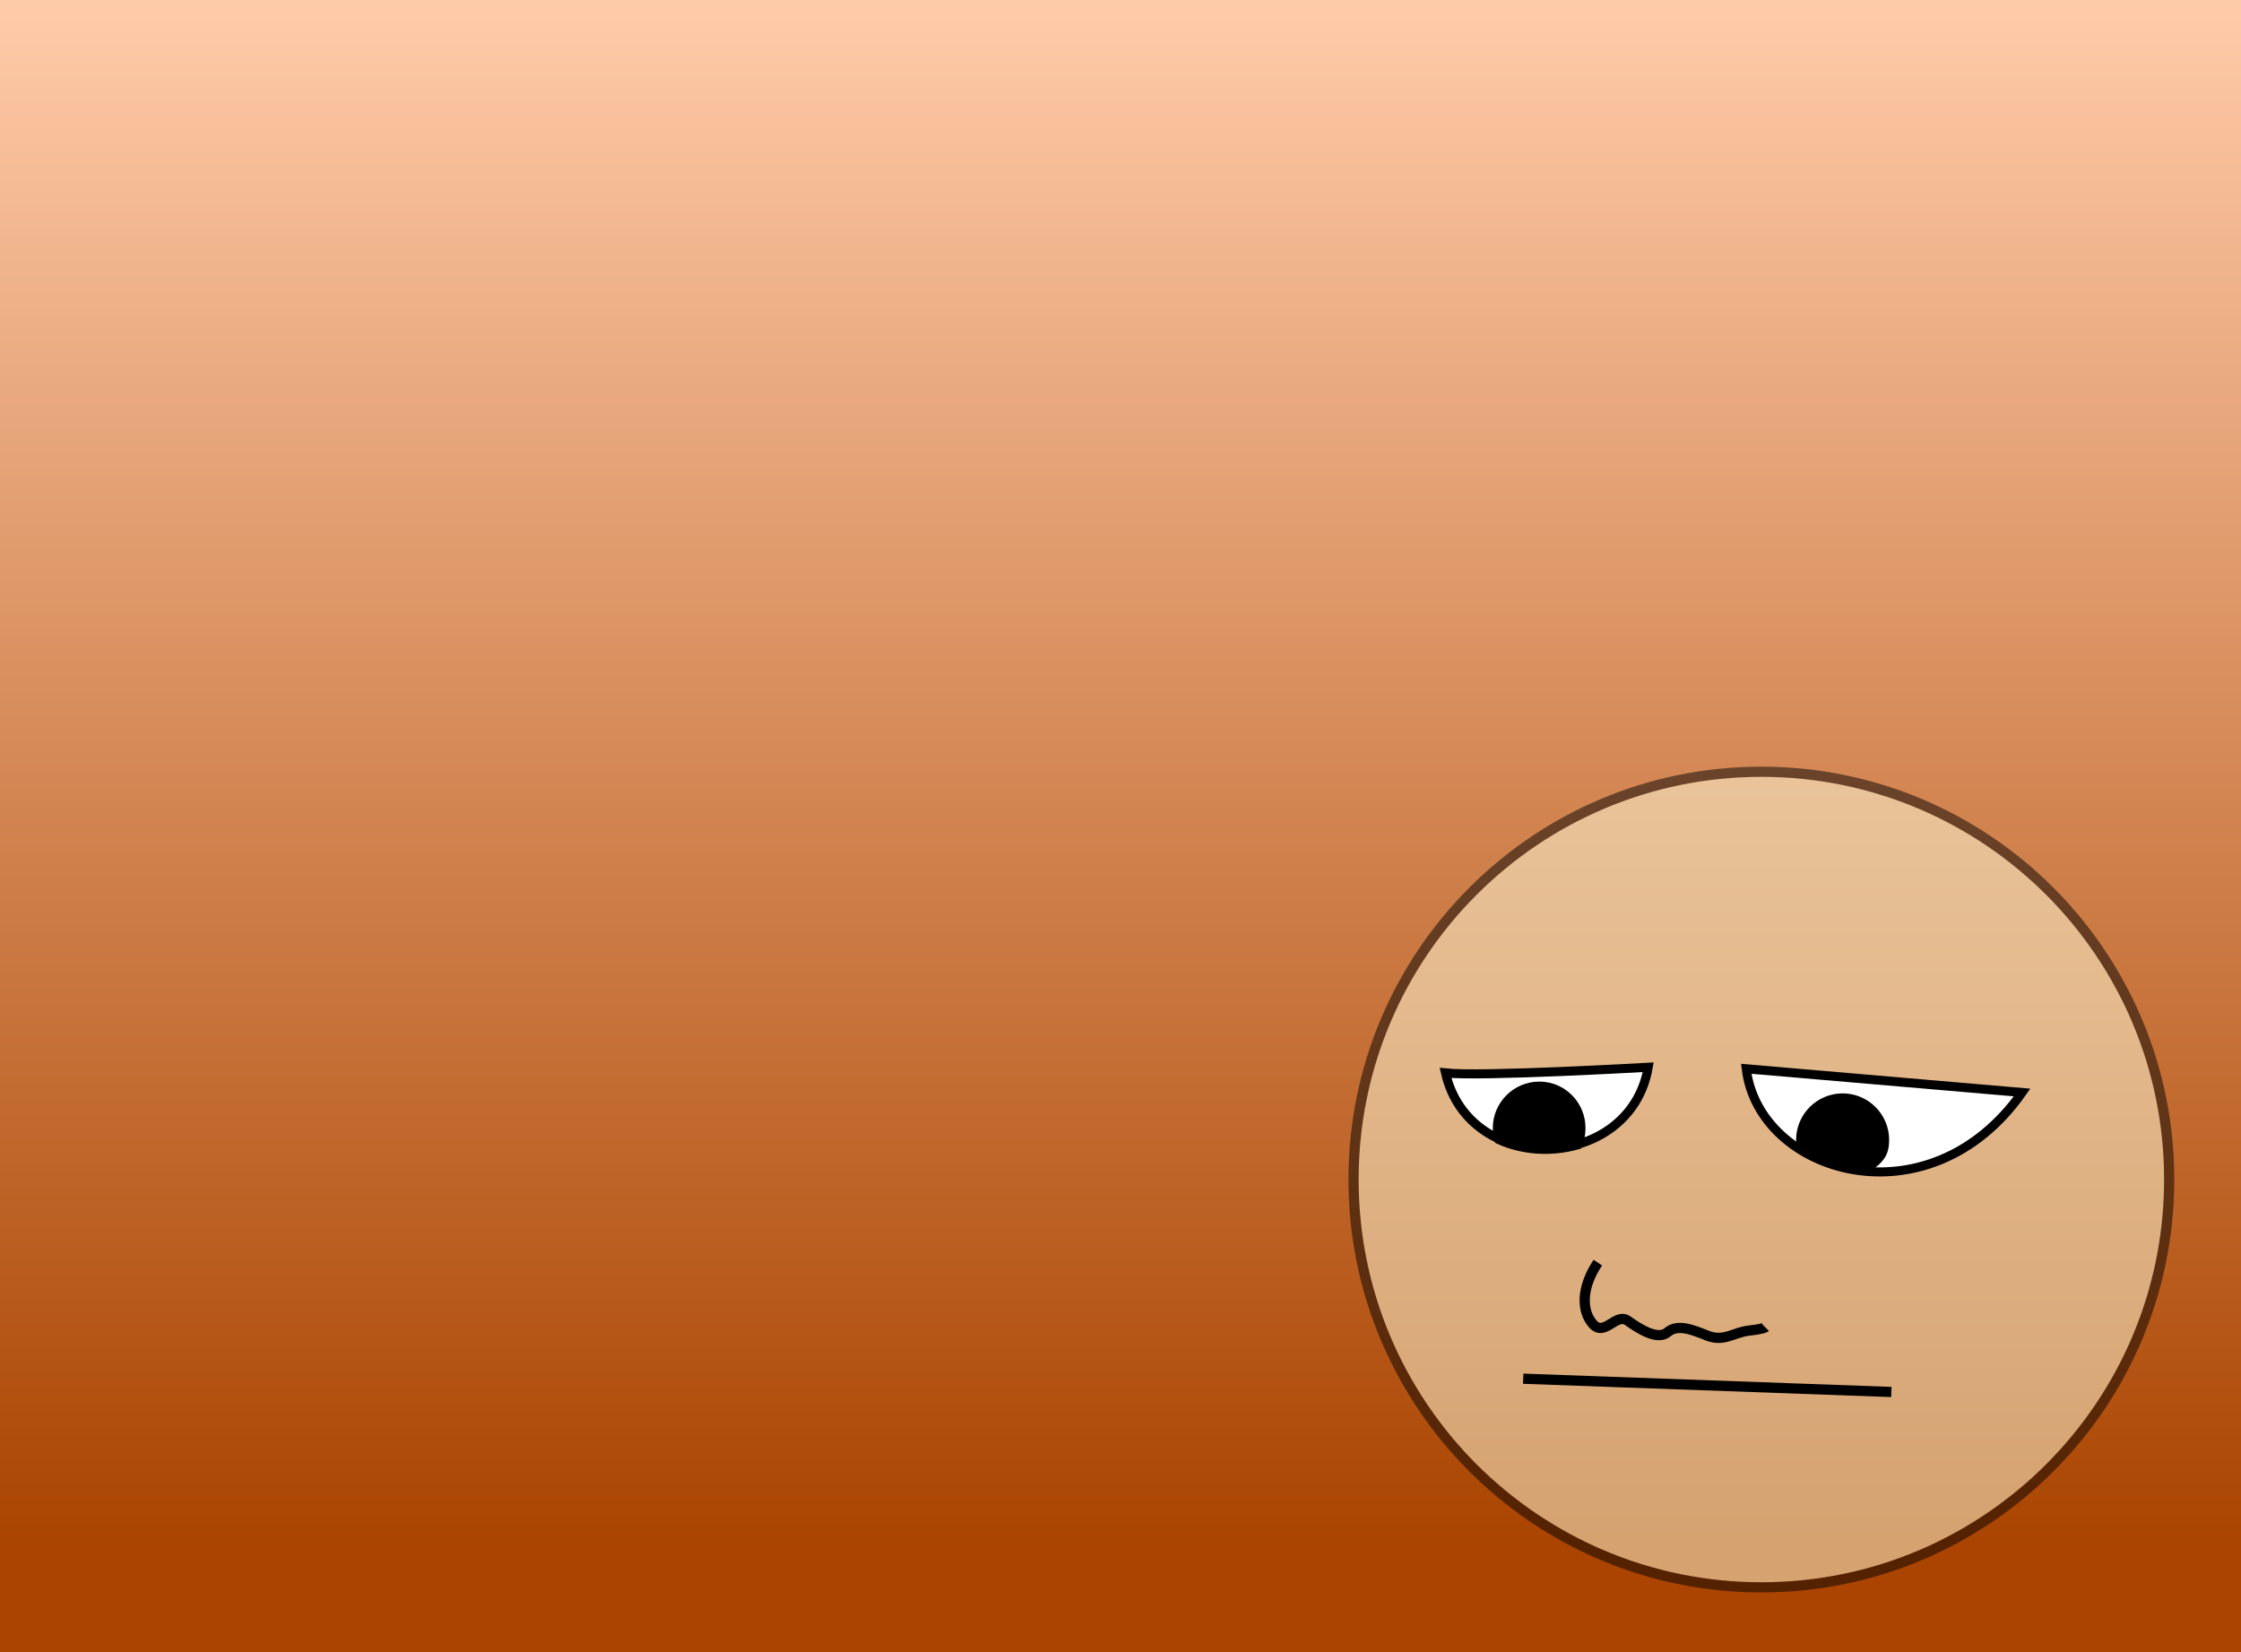
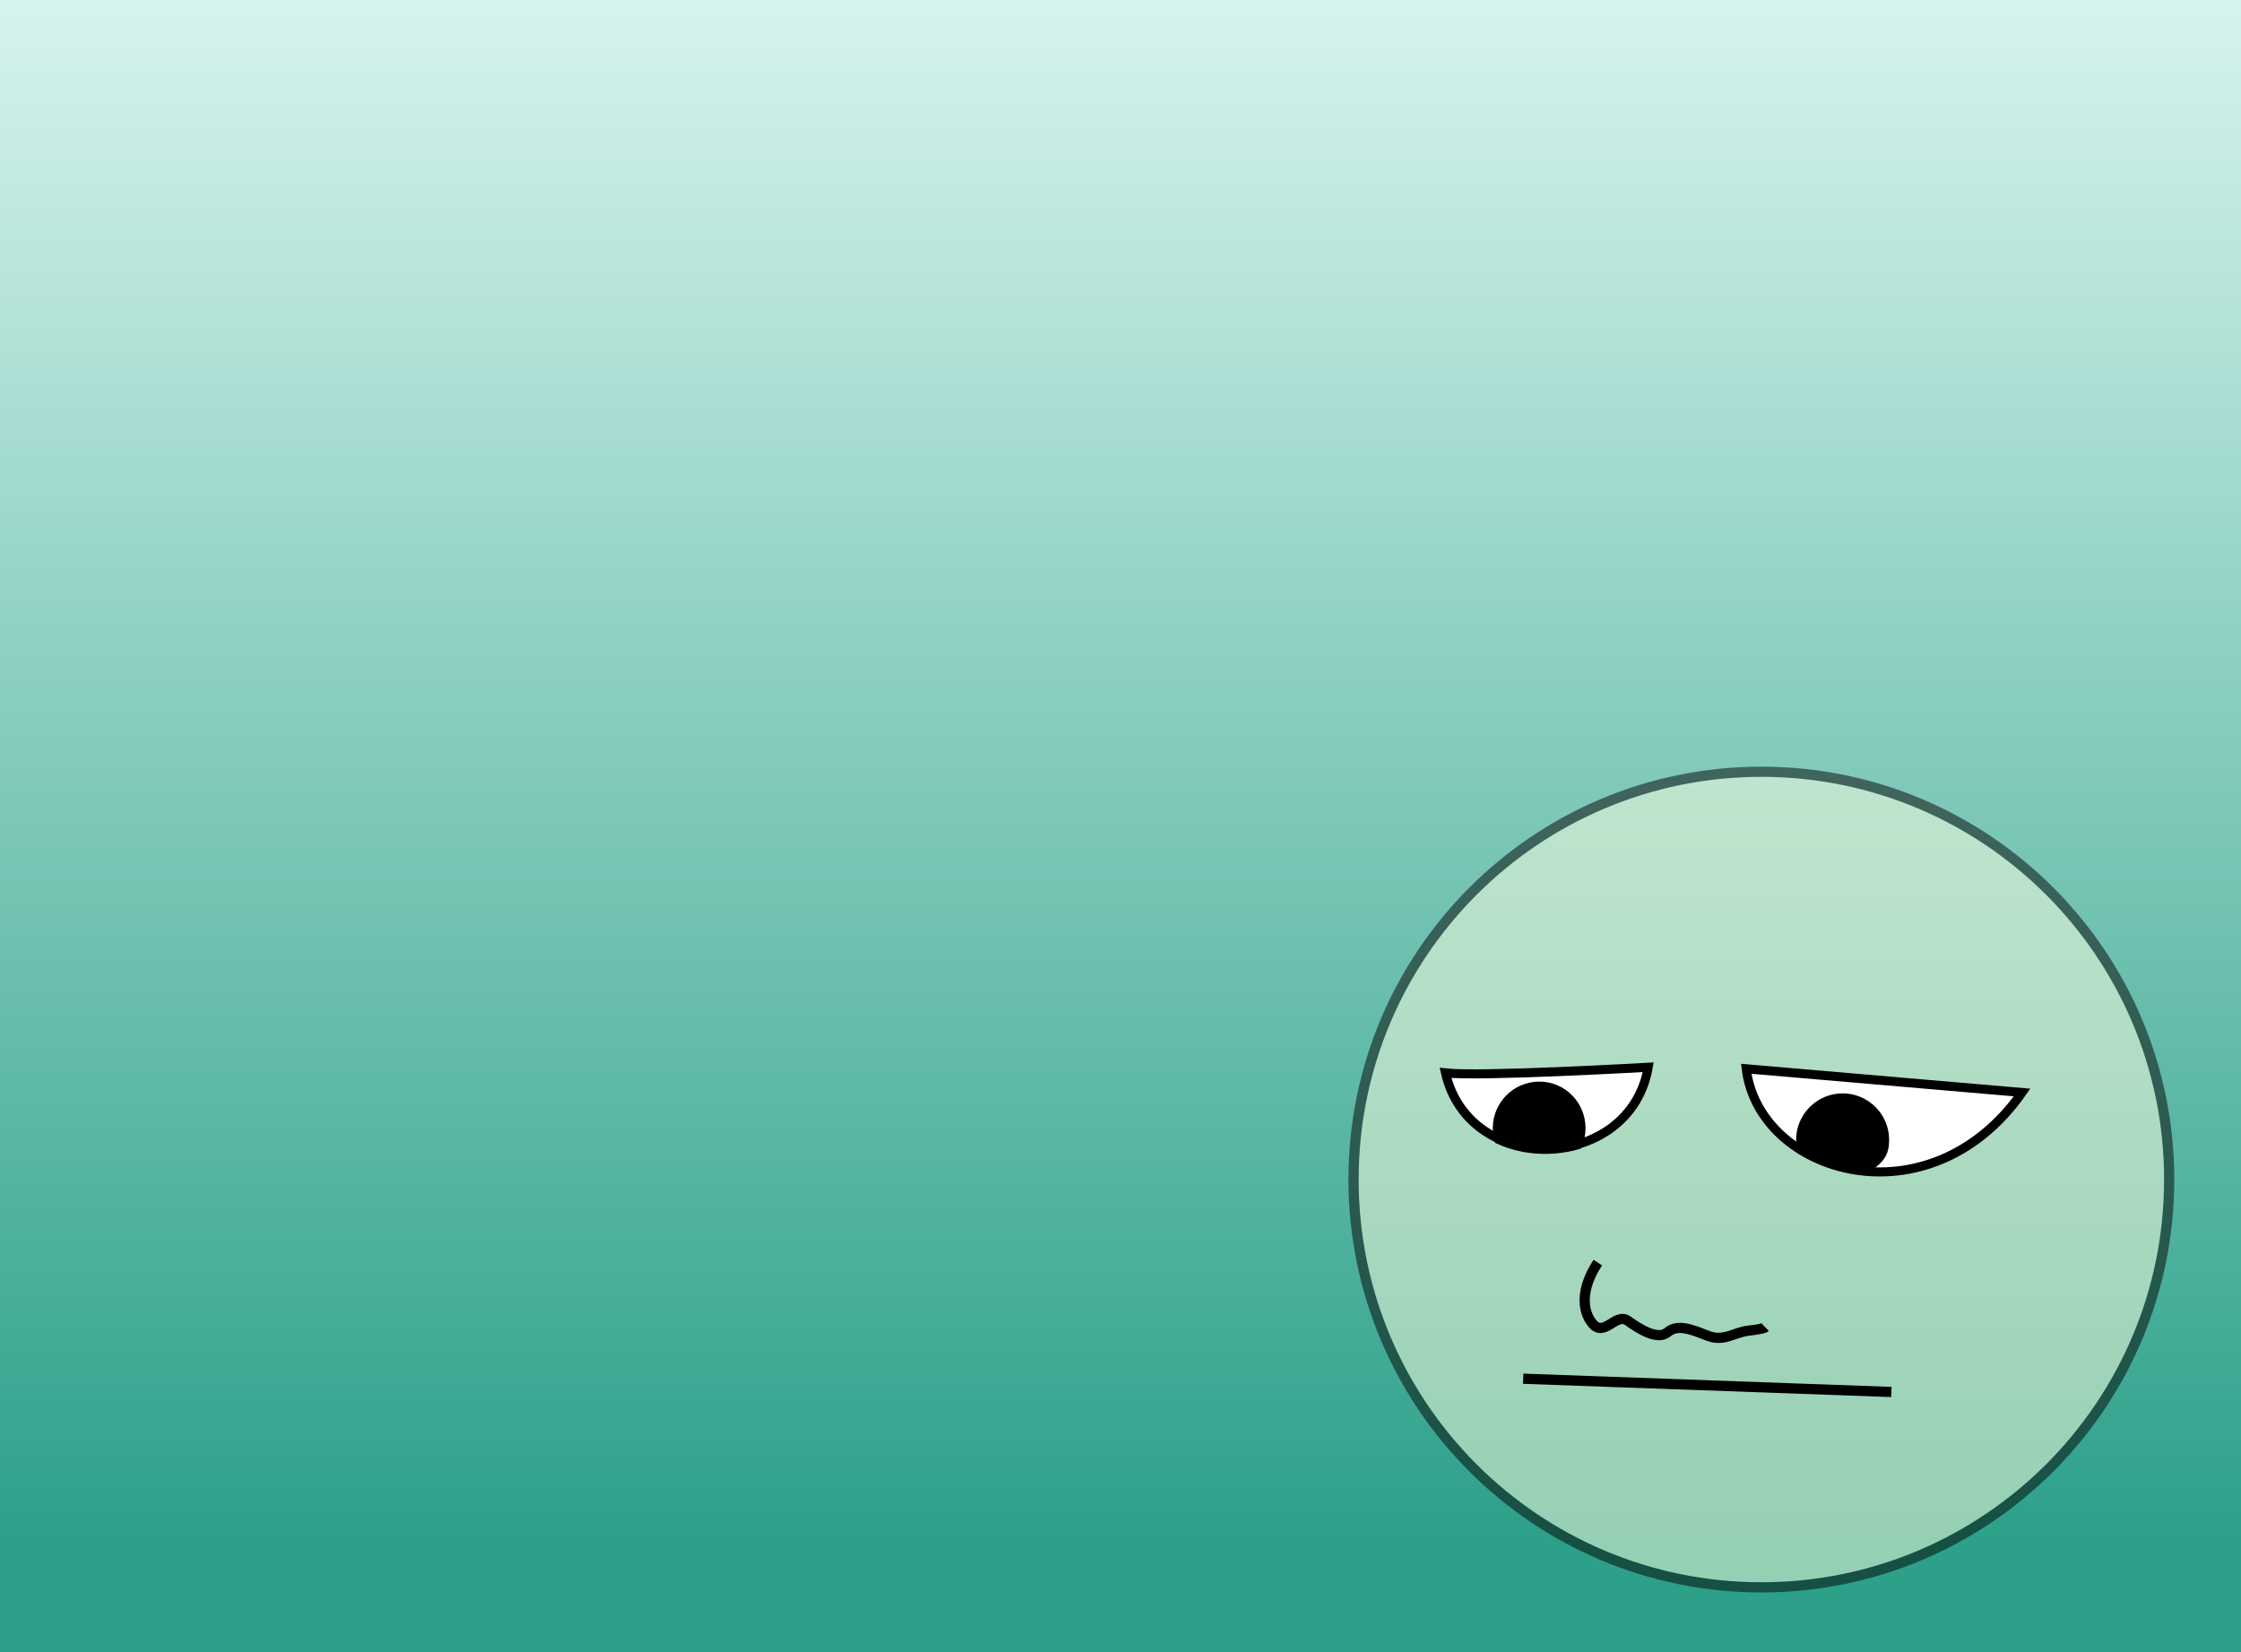
<svg xmlns="http://www.w3.org/2000/svg" xmlns:xlink="http://www.w3.org/1999/xlink" version="1.0" width="190" height="140" id="svg2510">
  <defs id="defs2958">
    <linearGradient id="linearGradient3754">
-       <stop style="stop-color:#aa4400;stop-opacity:1" offset="0" id="stop3756" />
-       <stop style="stop-color:#ffccaa;stop-opacity:1" offset="1" id="stop3758" />
+       <stop style="stop-color:#2ca089;stop-opacity:1" offset="0" id="stop3756" />
+       <stop style="stop-color:#d7f4ee;stop-opacity:1" offset="1" id="stop3758" />
    </linearGradient>
    <linearGradient xlink:href="#linearGradient3754" id="linearGradient3760" x1="96.445" y1="131.076" x2="96.445" y2="-0.72" gradientUnits="userSpaceOnUse" />
  </defs>
  <rect style="fill:url(#linearGradient3760);fill-opacity:1;stroke:none;stroke-width:6;stroke-linecap:round;stroke-miterlimit:4;stroke-opacity:1;stroke-dasharray:none" id="rect2980" width="194.263" height="142.78" x="-0.686" y="-0.72" />
  <g id="frown" transform="matrix(0.8644068,0,0,0.8644068,114.3263,65.00174)">
    <circle cx="0" cy="0" r="40" transform="translate(40.5,40.5)" id="circle" style="fill:#ffffe0;stroke:#000000;stroke-width:1;opacity:0.502" d="M 40,0 C 40,22.091 22.091,40 0,40 -22.091,40 -40,22.091 -40,0 c 0,-22.091 17.909,-40 40,-40 22.091,0 40,17.909 40,40 z" />
    <path d="M 9.521,30.044 C 12.943,30.427 29.402,29.485 29.402,29.485 27.631,39.792 11.871,40.312 9.521,30.044 z" id="path2382" style="fill:#ffffff;fill-opacity:1;fill-rule:evenodd;stroke:#000000;stroke-width:0.887px;stroke-linecap:butt;stroke-linejoin:miter;stroke-opacity:1" />
    <path d="m 39.016,29.636 27.057,2.325 c -9.143,12.992 -25.807,8.004 -27.057,-2.325 z" id="path2384" style="fill:#ffffff;fill-opacity:1;fill-rule:evenodd;stroke:#000000;stroke-width:0.887px;stroke-linecap:butt;stroke-linejoin:miter;stroke-opacity:1" />
    <path d="M 17.14,60.035 53.249,61.337" id="path3158" style="fill:none;stroke:#000000;stroke-width:1px;stroke-linecap:butt;stroke-linejoin:miter;stroke-opacity:1" />
    <path d="m 18.72,31.392 c -2.238,0 -4.062,1.825 -4.062,4.062 0,0.381 0.058,0.744 0.156,1.094 2.357,1.06 5.125,1.208 7.625,0.5 0.205,-0.485 0.312,-1.034 0.312,-1.594 0,-2.238 -1.793,-4.063 -4.031,-4.062 z" id="circle3162" style="fill:#000000;fill-opacity:1;stroke:#000000;stroke-width:1" />
    <path d="m 48.47,32.548 c -2.238,0 -4.063,1.825 -4.062,4.062 0,0.326 0.052,0.634 0.125,0.938 1.862,1.148 4.233,1.263 6.569,1.599 0.966,-0.741 1.431,-1.226 1.431,-2.537 0,-2.238 -1.825,-4.063 -4.062,-4.062 z" id="circle3164" style="fill:#000000;fill-opacity:1;stroke:#000000;stroke-width:1" />
    <path d="m 24.46,48.65 c -1.627,2.44 -1.627,4.717 -0.488,6.018 1.139,1.301 2.277,-1.139 3.416,-0.325 1.139,0.813 2.928,1.952 3.904,1.139 0.976,-0.813 2.277,-0.325 3.904,0.325 1.627,0.651 2.602,-0.325 4.066,-0.488 1.464,-0.163 1.627,-0.325 1.627,-0.325 l 0,0" id="path3174" style="fill:none;stroke:#000000;stroke-width:1px;stroke-linecap:butt;stroke-linejoin:miter;stroke-opacity:1" />
  </g>
</svg>
